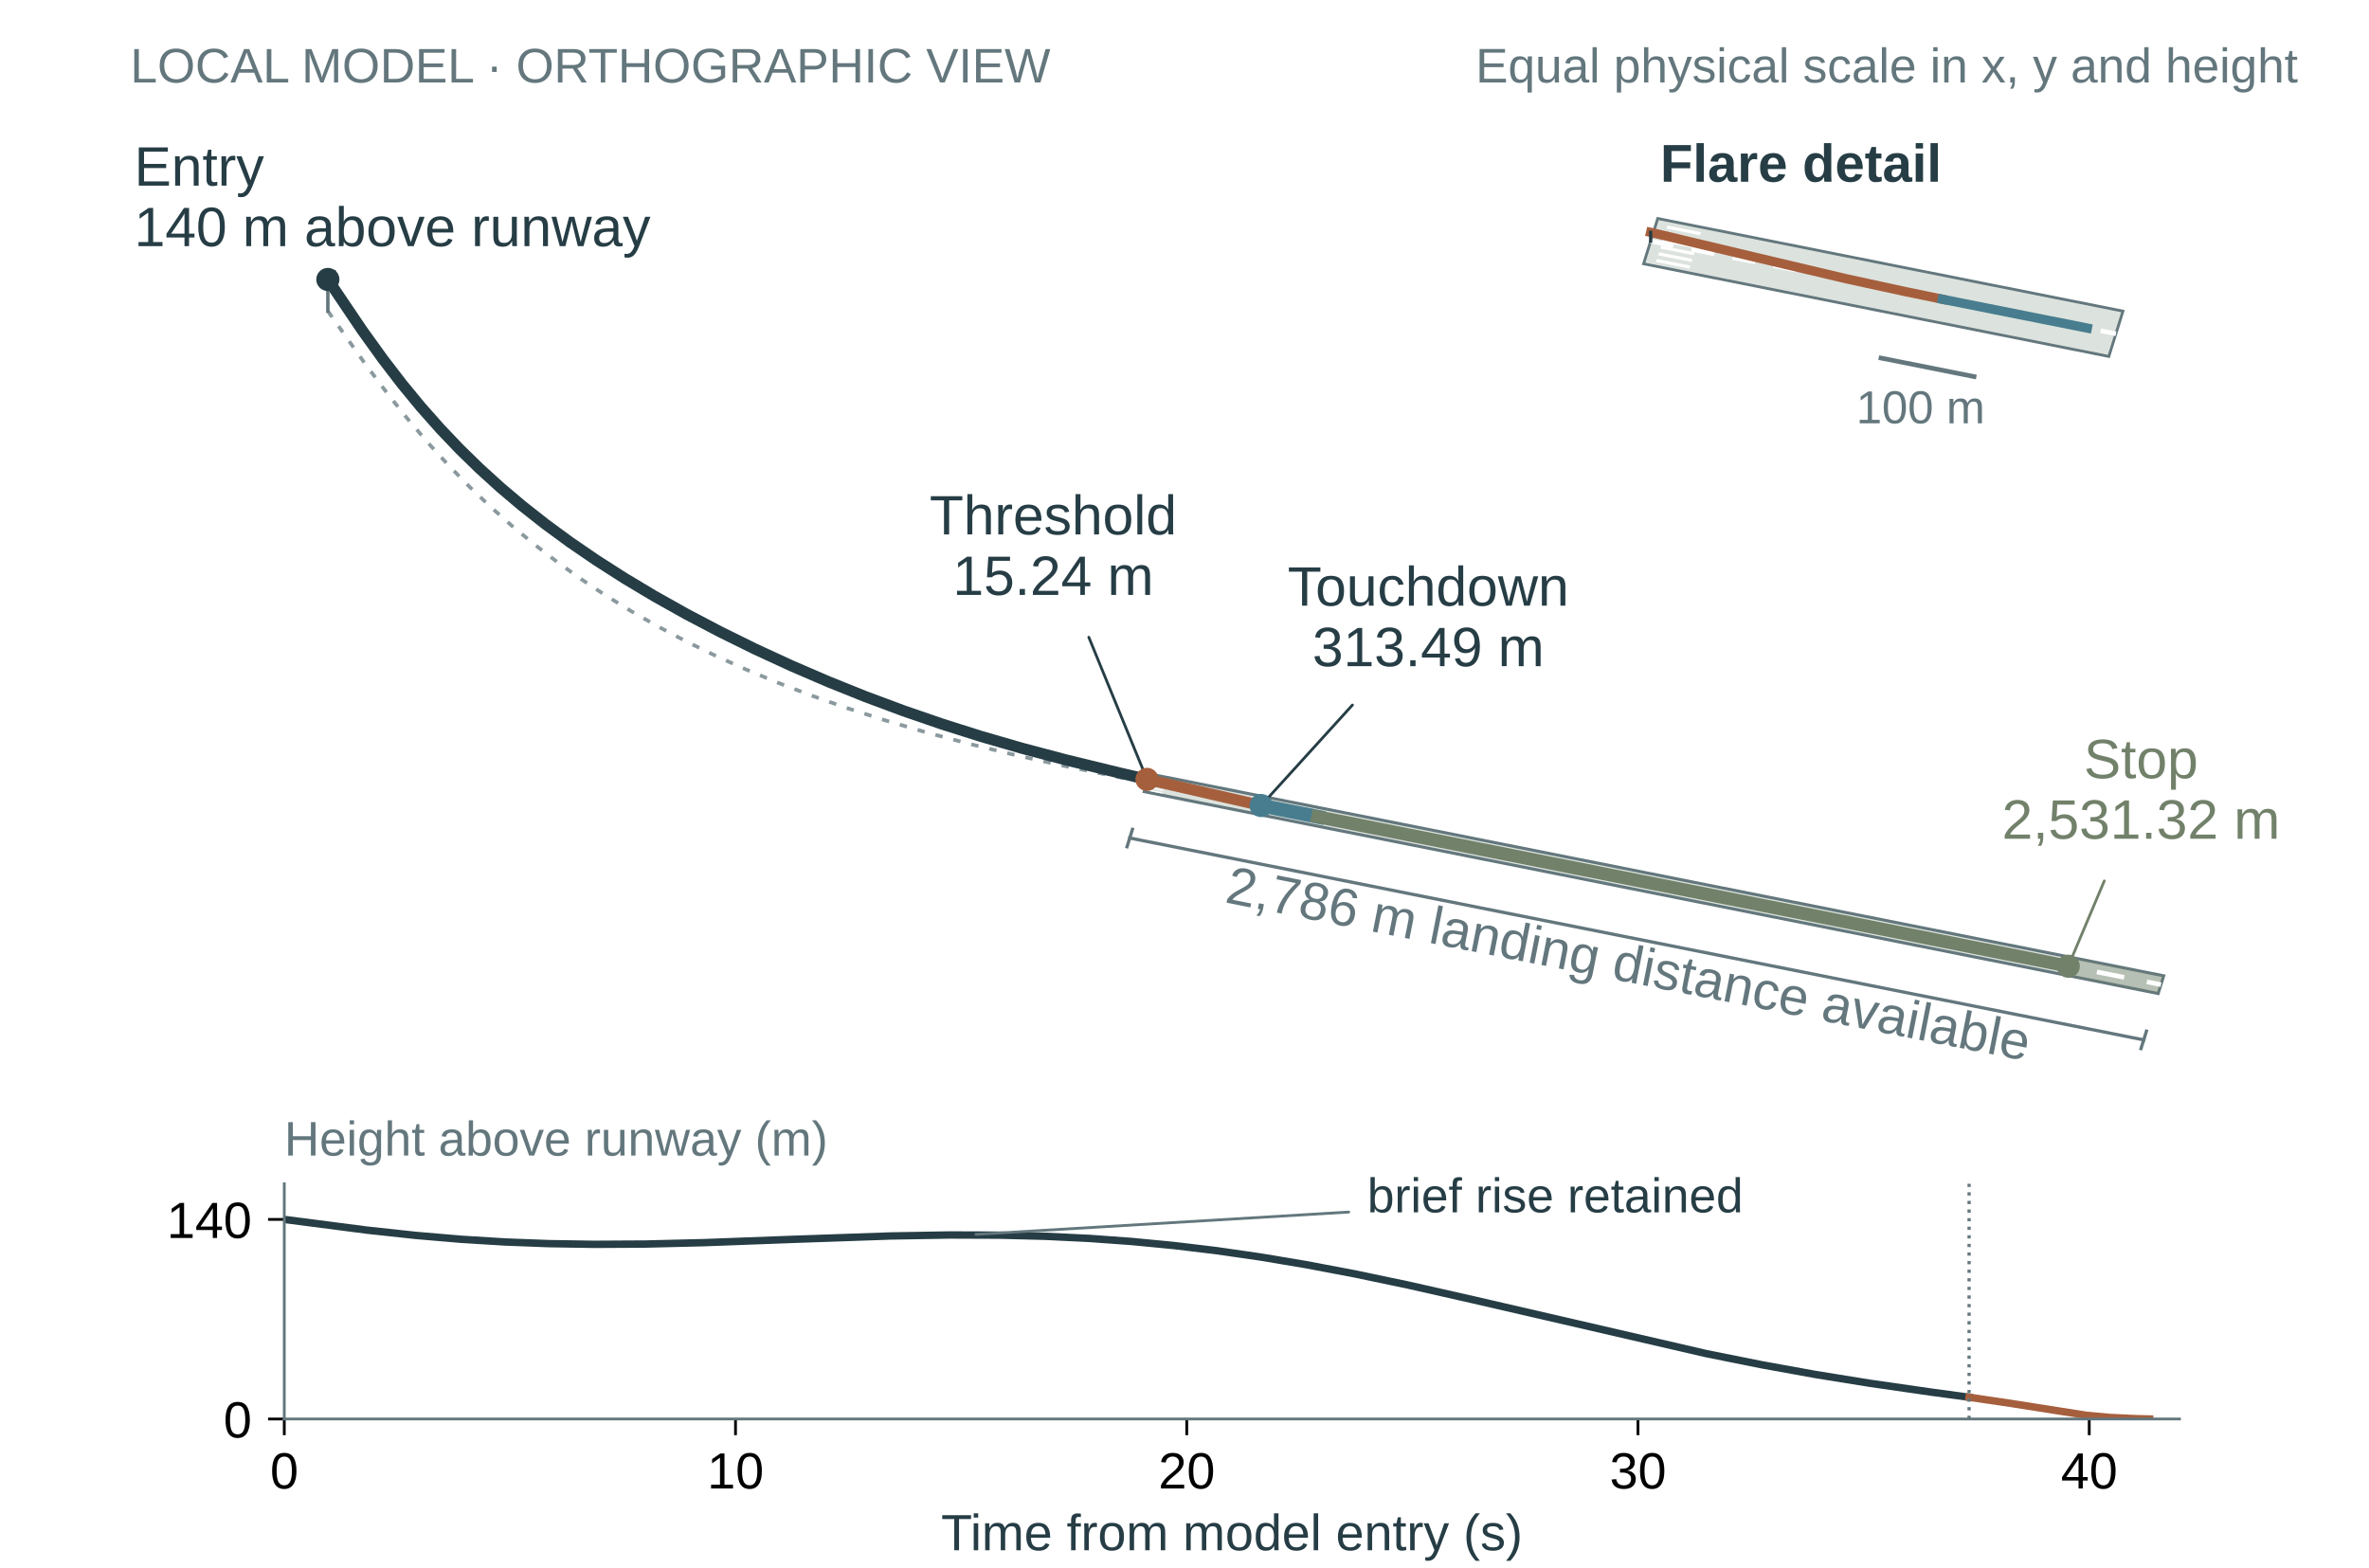
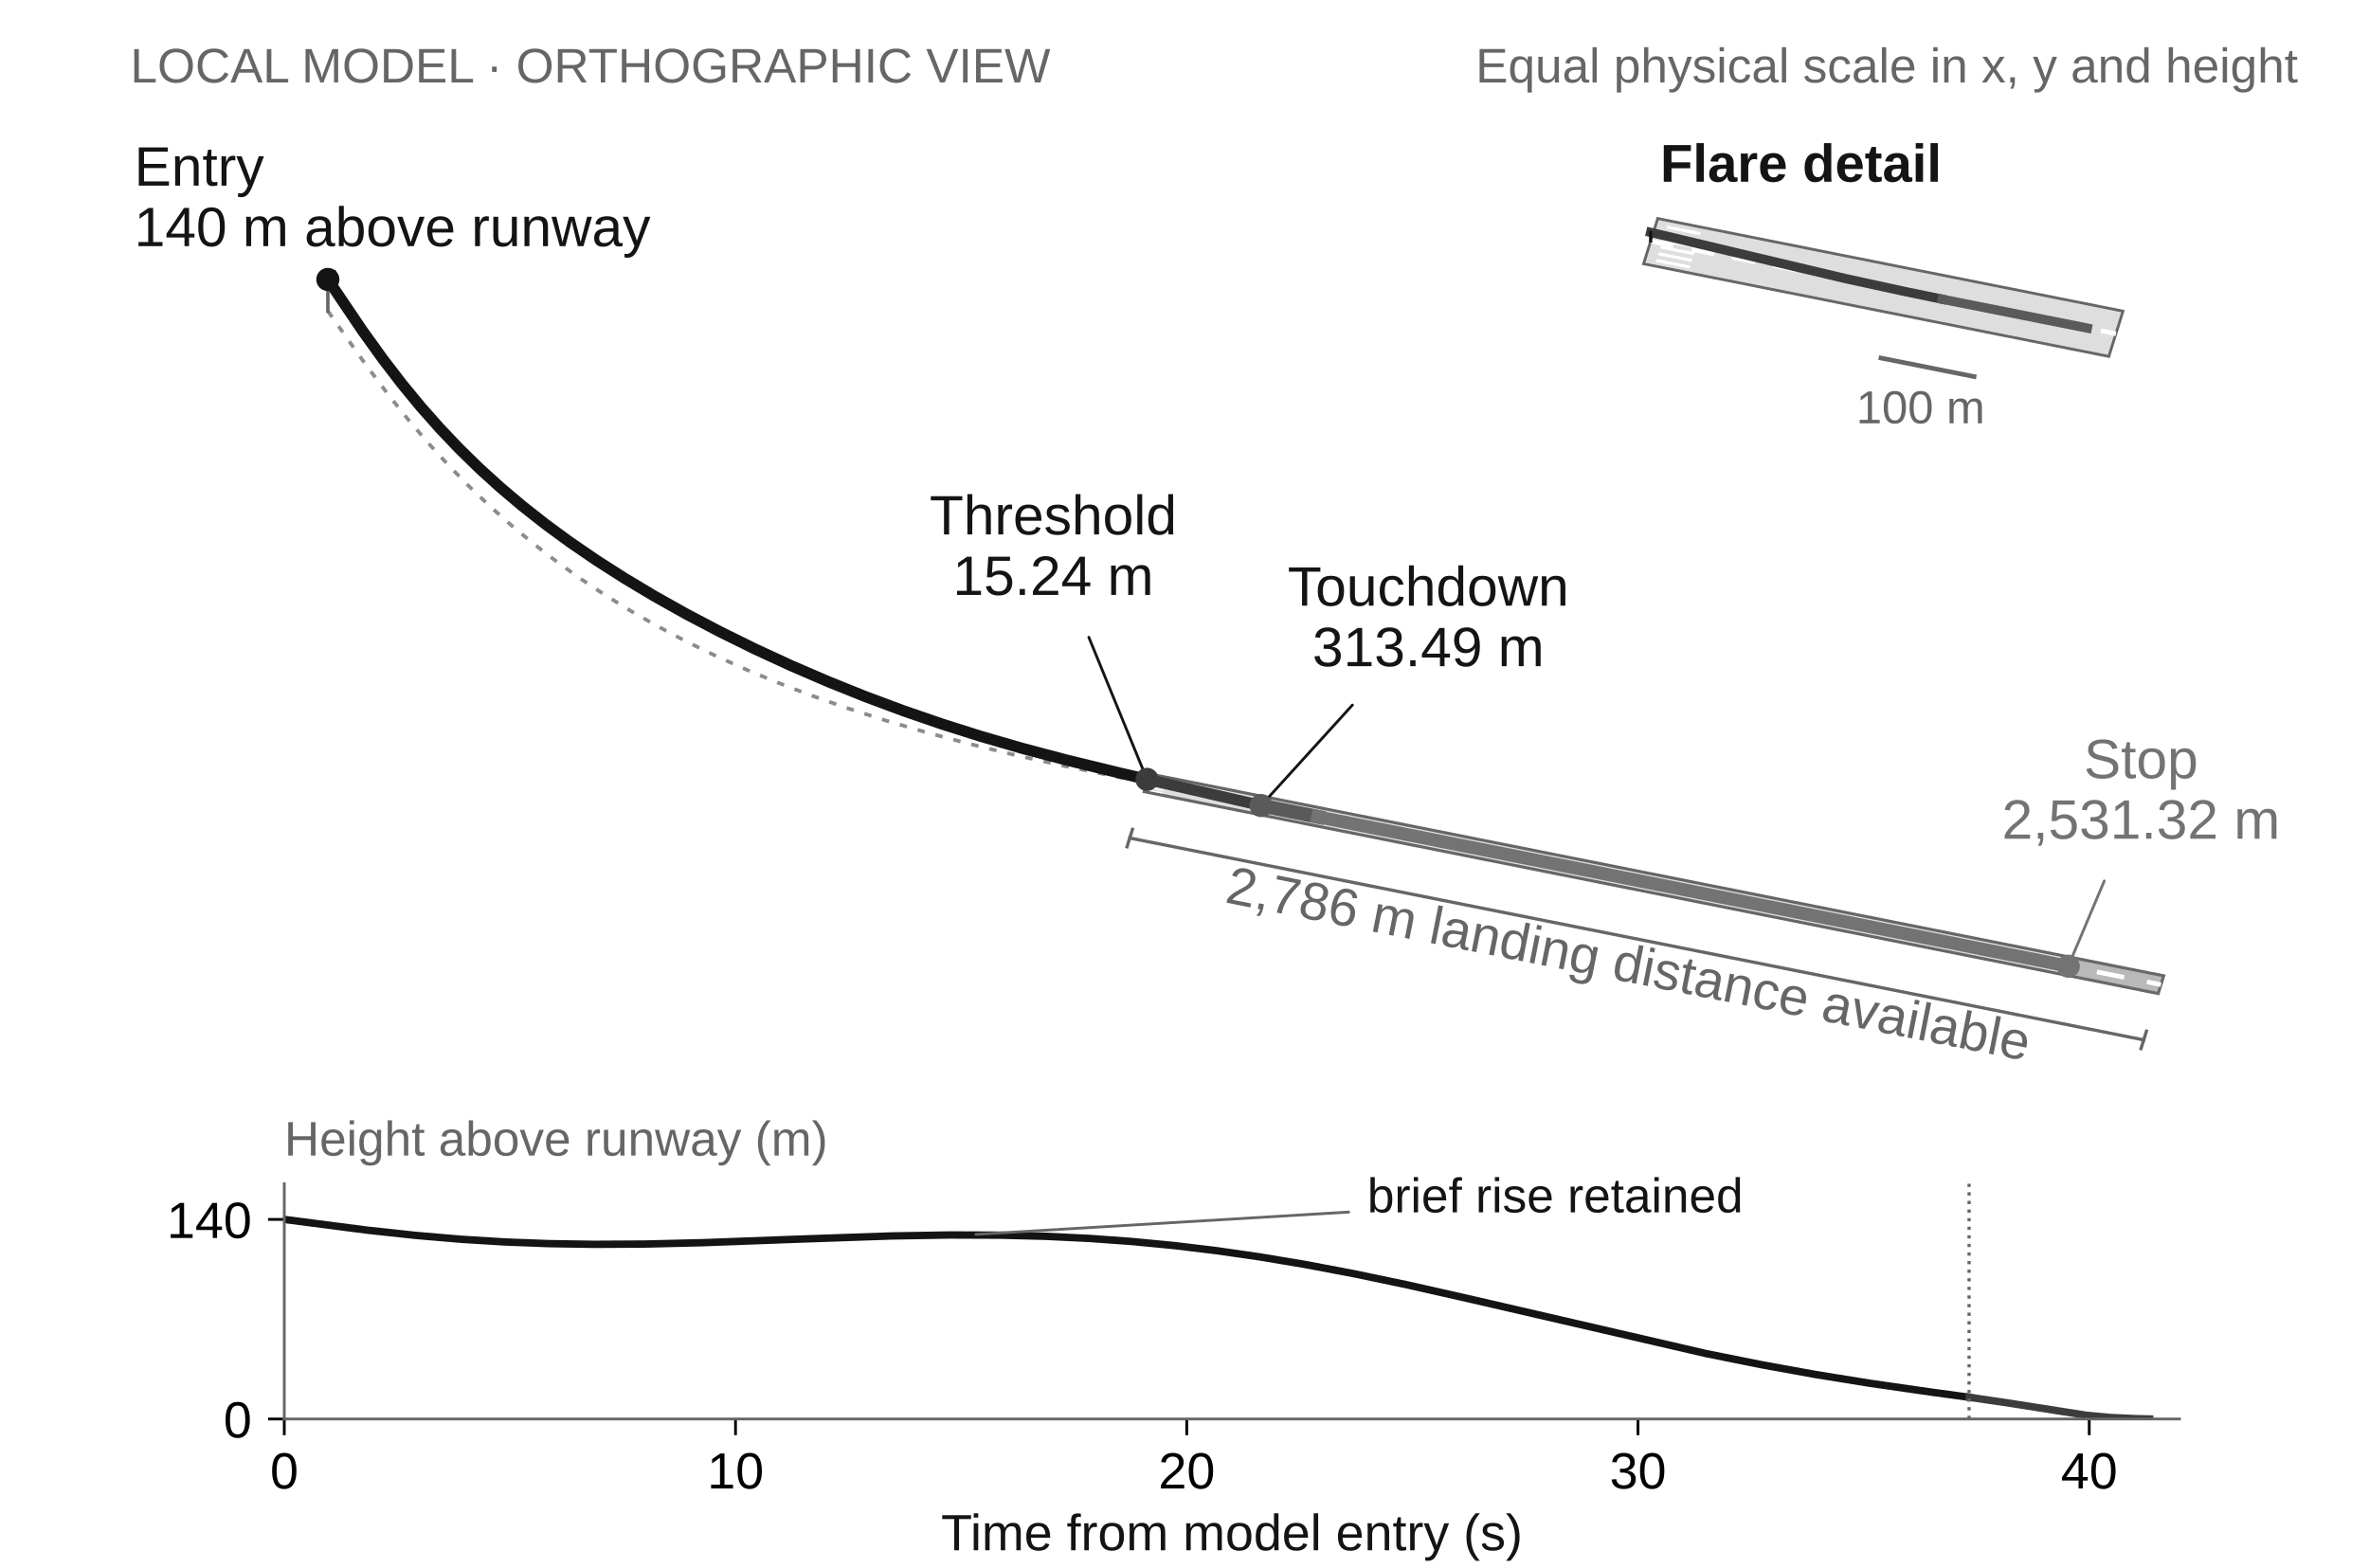
<svg xmlns="http://www.w3.org/2000/svg" xmlns:xlink="http://www.w3.org/1999/xlink" width="511.2pt" height="338.4pt" viewBox="0 0 511.2 338.4" version="1.1">
  <defs>
    <style type="text/css">*{stroke-linejoin: round; stroke-linecap: butt}</style>
  </defs>
  <g id="figure_1">
    <g id="patch_1">
      <path d="M 0 338.4  L 511.2 338.4  L 511.2 0  L 0 0  z " style="fill: #ffffff" />
    </g>
    <g id="axes_1">
      <g id="patch_2">
-         <path d="M 246.909 170.863  L 465.709 214.431  L 466.904 210.605  L 248.103 167.037  z " clip-path="url(#p367edd4b15)" style="fill: #dce2dd; stroke: #63777d; stroke-width: 0.65; stroke-linejoin: miter" />
+         <path d="M 246.909 170.863  L 465.709 214.431  L 466.904 210.605  L 248.103 167.037  z " clip-path="url(#p367edd4b15)" style="fill: #dedede; stroke: #666666; stroke-width: 0.65; stroke-linejoin: miter" />
      </g>
      <g id="patch_3">
-         <path d="M 445.708 210.448  L 465.709 214.431  L 466.904 210.605  L 446.902 206.622  z " clip-path="url(#p367edd4b15)" style="fill: #72816a; opacity: 0.35" />
+         <path d="M 445.708 210.448  L 465.709 214.431  L 466.904 210.605  L 446.902 206.622  z " clip-path="url(#p367edd4b15)" style="fill: #737373; opacity: 0.35" />
      </g>
      <g id="patch_4">
        <path d="M 247.959 170.706  L 250.786 171.269  L 250.865 171.018  L 248.037 170.455  z " clip-path="url(#p367edd4b15)" style="fill: #ffffff" />
      </g>
      <g id="patch_5">
        <path d="M 248.135 170.141  L 250.962 170.704  L 251.041 170.453  L 248.213 169.89  z " clip-path="url(#p367edd4b15)" style="fill: #ffffff" />
      </g>
      <g id="patch_6">
        <path d="M 248.311 169.577  L 251.139 170.14  L 251.217 169.889  L 248.39 169.326  z " clip-path="url(#p367edd4b15)" style="fill: #ffffff" />
      </g>
      <g id="patch_7">
        <path d="M 248.488 169.012  L 251.315 169.575  L 251.393 169.324  L 248.566 168.761  z " clip-path="url(#p367edd4b15)" style="fill: #ffffff" />
      </g>
      <g id="patch_8">
        <path d="M 248.664 168.448  L 251.491 169.011  L 251.569 168.76  L 248.742 168.197  z " clip-path="url(#p367edd4b15)" style="fill: #ffffff" />
      </g>
      <g id="patch_9">
        <path d="M 248.84 167.883  L 251.667 168.446  L 251.746 168.195  L 248.918 167.632  z " clip-path="url(#p367edd4b15)" style="fill: #ffffff" />
      </g>
      <g id="line2d_1">
        <path d="M 247.506 168.95  L 466.307 212.518  " clip-path="url(#p367edd4b15)" style="fill: none; stroke-dasharray: 6,5; stroke-dashoffset: 0; stroke: #ffffff" />
      </g>
      <g id="line2d_2">
-         <path d="M 70.748 67.133  L 78.735 78.447  L 83.621 84.964  L 88.06 90.524  L 92.401 95.617  L 96.759 100.398  L 101.264 105.008  L 105.764 109.304  L 110.396 113.425  L 115.154 117.371  L 120.196 121.26  L 125.368 124.965  L 130.669 128.491  L 136.271 131.948  L 142.012 135.229  L 148.077 138.437  L 154.298 141.478  L 160.87 144.445  L 167.813 147.333  L 175.143 150.137  L 182.878 152.852  L 191.028 155.471  L 199.599 157.988  L 208.807 160.454  L 218.65 162.855  L 229.791 165.335  L 244.046 168.26  L 272.126 173.853  L 272.126 173.853  " clip-path="url(#p367edd4b15)" style="fill: none; stroke-dasharray: 1.6,2.4; stroke-dashoffset: 0; stroke: #63777d; stroke-opacity: 0.75; stroke-width: 0.8" />
+         <path d="M 70.748 67.133  L 78.735 78.447  L 83.621 84.964  L 88.06 90.524  L 92.401 95.617  L 96.759 100.398  L 101.264 105.008  L 105.764 109.304  L 110.396 113.425  L 115.154 117.371  L 120.196 121.26  L 125.368 124.965  L 130.669 128.491  L 136.271 131.948  L 142.012 135.229  L 148.077 138.437  L 154.298 141.478  L 160.87 144.445  L 167.813 147.333  L 175.143 150.137  L 182.878 152.852  L 191.028 155.471  L 199.599 157.988  L 208.807 160.454  L 218.65 162.855  L 229.791 165.335  L 244.046 168.26  L 272.126 173.853  L 272.126 173.853  " clip-path="url(#p367edd4b15)" style="fill: none; stroke-dasharray: 1.6,2.4; stroke-dashoffset: 0; stroke: #666666; stroke-opacity: 0.75; stroke-width: 0.8" />
      </g>
      <g id="line2d_3">
-         <path d="M 70.748 60.314  L 78.137 71.261  L 82.628 77.51  L 86.775 82.908  L 90.804 87.801  L 94.971 92.508  L 99.134 96.88  L 103.425 101.071  L 107.989 105.217  L 112.683 109.184  L 117.659 113.102  L 122.928 116.971  L 128.666 120.902  L 134.729 124.783  L 141.133 128.619  L 148.077 132.516  L 155.413 136.372  L 162.972 140.097  L 170.76 143.691  L 178.781 147.149  L 186.822 150.378  L 195.073 153.451  L 203.302 156.281  L 211.696 158.936  L 220.458 161.476  L 230.02 164.009  L 241.51 166.807  L 247.506 168.208  L 247.506 168.208  " clip-path="url(#p367edd4b15)" style="fill: none; stroke: #263d45; stroke-width: 2.4; stroke-linecap: square" />
+         <path d="M 70.748 60.314  L 78.137 71.261  L 82.628 77.51  L 86.775 82.908  L 90.804 87.801  L 94.971 92.508  L 99.134 96.88  L 103.425 101.071  L 107.989 105.217  L 112.683 109.184  L 117.659 113.102  L 122.928 116.971  L 128.666 120.902  L 134.729 124.783  L 141.133 128.619  L 148.077 132.516  L 155.413 136.372  L 162.972 140.097  L 170.76 143.691  L 178.781 147.149  L 186.822 150.378  L 195.073 153.451  L 203.302 156.281  L 211.696 158.936  L 220.458 161.476  L 230.02 164.009  L 241.51 166.807  L 247.506 168.208  L 247.506 168.208  " clip-path="url(#p367edd4b15)" style="fill: none; stroke: #141414; stroke-width: 2.4; stroke-linecap: square" />
      </g>
      <g id="line2d_4">
-         <path d="M 247.506 168.208  L 272.126 173.853  L 272.126 173.853  " clip-path="url(#p367edd4b15)" style="fill: none; stroke: #a65f3d; stroke-width: 2.4; stroke-linecap: square" />
+         <path d="M 247.506 168.208  L 272.126 173.853  L 272.126 173.853  " clip-path="url(#p367edd4b15)" style="fill: none; stroke: #3c3c3c; stroke-width: 2.4; stroke-linecap: square" />
      </g>
      <g id="line2d_5">
-         <path d="M 272.126 173.853  L 284.36 176.289  " clip-path="url(#p367edd4b15)" style="fill: none; stroke: #477d8f; stroke-width: 3; stroke-linecap: square" />
+         <path d="M 272.126 173.853  L 284.36 176.289  " clip-path="url(#p367edd4b15)" style="fill: none; stroke: #5a5a5a; stroke-width: 3; stroke-linecap: square" />
      </g>
      <g id="line2d_6">
-         <path d="M 284.36 176.289  L 446.305 208.535  " clip-path="url(#p367edd4b15)" style="fill: none; stroke: #72816a; stroke-width: 2.8; stroke-linecap: square" />
+         <path d="M 284.36 176.289  L 446.305 208.535  " clip-path="url(#p367edd4b15)" style="fill: none; stroke: #737373; stroke-width: 2.8; stroke-linecap: square" />
      </g>
      <g id="line2d_7">
-         <path d="M 70.748 60.314  L 70.748 67.133  " clip-path="url(#p367edd4b15)" style="fill: none; stroke: #63777d; stroke-width: 0.75; stroke-linecap: square" />
+         <path d="M 70.748 60.314  L 70.748 67.133  " clip-path="url(#p367edd4b15)" style="fill: none; stroke: #666666; stroke-width: 0.75; stroke-linecap: square" />
      </g>
      <g id="line2d_8">
-         <path d="M 247.506 168.208  L 247.506 168.95  " clip-path="url(#p367edd4b15)" style="fill: none; stroke: #63777d; stroke-width: 0.75; stroke-linecap: square" />
+         <path d="M 247.506 168.208  L 247.506 168.95  " clip-path="url(#p367edd4b15)" style="fill: none; stroke: #666666; stroke-width: 0.75; stroke-linecap: square" />
      </g>
      <g id="line2d_9">
-         <path d="M 243.786 180.867  L 462.586 224.435  " clip-path="url(#p367edd4b15)" style="fill: none; stroke: #63777d; stroke-width: 0.7; stroke-linecap: square" />
+         <path d="M 243.786 180.867  L 462.586 224.435  " clip-path="url(#p367edd4b15)" style="fill: none; stroke: #666666; stroke-width: 0.7; stroke-linecap: square" />
      </g>
      <g id="line2d_10">
-         <path d="M 244.373 178.986  L 243.198 182.749  " clip-path="url(#p367edd4b15)" style="fill: none; stroke: #63777d; stroke-width: 0.7; stroke-linecap: square" />
+         <path d="M 244.373 178.986  L 243.198 182.749  " clip-path="url(#p367edd4b15)" style="fill: none; stroke: #666666; stroke-width: 0.7; stroke-linecap: square" />
      </g>
      <g id="line2d_11">
-         <path d="M 463.174 222.554  L 461.999 226.317  " clip-path="url(#p367edd4b15)" style="fill: none; stroke: #63777d; stroke-width: 0.7; stroke-linecap: square" />
+         <path d="M 463.174 222.554  L 461.999 226.317  " clip-path="url(#p367edd4b15)" style="fill: none; stroke: #666666; stroke-width: 0.7; stroke-linecap: square" />
      </g>
      <g id="patch_10">
-         <path d="M 72.204 58.554  Q 72.114 58.662 72.024 58.77  " style="fill: none; stroke: #263d45; stroke-width: 0.6; stroke-linecap: round" />
+         <path d="M 72.204 58.554  Q 72.114 58.662 72.024 58.77  " style="fill: none; stroke: #141414; stroke-width: 0.6; stroke-linecap: round" />
      </g>
      <g id="text_1">
-         <text style="font-size: 12px; font-family: 'Arial'; fill: #263d45" transform="translate(28.968 40.06806)">Entry</text>
-         <text style="font-size: 12px; font-family: 'Arial'; fill: #263d45" transform="translate(28.968 53.12884)">140 m above runway</text>
+         <text style="font-size: 12px; font-family: 'Arial'; fill: #141414" transform="translate(28.968 40.06806)">Entry</text>
+         <text style="font-size: 12px; font-family: 'Arial'; fill: #141414" transform="translate(28.968 53.12884)">140 m above runway</text>
      </g>
      <g id="patch_11">
-         <path d="M 234.952 137.534  Q 240.85 151.944 246.747 166.354  " style="fill: none; stroke: #263d45; stroke-width: 0.6; stroke-linecap: round" />
+         <path d="M 234.952 137.534  Q 240.85 151.944 246.747 166.354  " style="fill: none; stroke: #141414; stroke-width: 0.6; stroke-linecap: round" />
      </g>
      <g id="text_2">
-         <text style="font-size: 12px; font-family: 'Arial'; fill: #263d45" transform="translate(200.5926 115.3425)">Threshold</text>
-         <text style="font-size: 12px; font-family: 'Arial'; fill: #263d45" transform="translate(205.5932 128.403)">15.24 m</text>
+         <text style="font-size: 12px; font-family: 'Arial'; fill: #141414" transform="translate(200.5926 115.3425)">Threshold</text>
+         <text style="font-size: 12px; font-family: 'Arial'; fill: #141414" transform="translate(205.5932 128.403)">15.24 m</text>
      </g>
      <g id="patch_12">
-         <path d="M 291.835 152.165  Q 282.653 162.269 273.471 172.373  " style="fill: none; stroke: #263d45; stroke-width: 0.6; stroke-linecap: round" />
+         <path d="M 291.835 152.165  Q 282.653 162.269 273.471 172.373  " style="fill: none; stroke: #141414; stroke-width: 0.6; stroke-linecap: round" />
      </g>
      <g id="text_3">
-         <text style="font-size: 12px; font-family: 'Arial'; fill: #263d45" transform="translate(277.8585 130.7211)">Touchdown</text>
-         <text style="font-size: 12px; font-family: 'Arial'; fill: #263d45" transform="translate(283.1966 143.7816)">313.49 m</text>
+         <text style="font-size: 12px; font-family: 'Arial'; fill: #141414" transform="translate(277.8585 130.7211)">Touchdown</text>
+         <text style="font-size: 12px; font-family: 'Arial'; fill: #141414" transform="translate(283.1966 143.7816)">313.49 m</text>
      </g>
      <g id="patch_13">
-         <path d="M 454.079 190.128  Q 450.58 198.413 447.081 206.697  " style="fill: none; stroke: #72816a; stroke-width: 0.6; stroke-linecap: round" />
+         <path d="M 454.079 190.128  Q 450.58 198.413 447.081 206.697  " style="fill: none; stroke: #737373; stroke-width: 0.6; stroke-linecap: round" />
      </g>
      <g id="text_4">
-         <text style="font-size: 12px; font-family: 'Arial'; fill: #72816a" transform="translate(449.6548 167.9535)">Stop</text>
-         <text style="font-size: 12px; font-family: 'Arial'; fill: #72816a" transform="translate(431.9792 181.014)">2,531.32 m</text>
+         <text style="font-size: 12px; font-family: 'Arial'; fill: #737373" transform="translate(449.6548 167.9535)">Stop</text>
+         <text style="font-size: 12px; font-family: 'Arial'; fill: #737373" transform="translate(431.9792 181.014)">2,531.32 m</text>
      </g>
      <g id="text_5">
-         <text style="font-size: 11.5px; font-family: 'Arial'; fill: #63777d" transform="translate(264.1096 194.7072) rotate(-348.8)">2,786 m landing distance available</text>
+         <text style="font-size: 11.5px; font-family: 'Arial'; fill: #666666" transform="translate(264.1096 194.7072) rotate(-348.8)">2,786 m landing distance available</text>
      </g>
      <g id="PathCollection_1">
        <defs>
-           <path id="m781c188be4" d="M 0 2  C 0.53 2 1.039 1.789 1.414 1.414  C 1.789 1.039 2 0.53 2 0  C 2 -0.53 1.789 -1.039 1.414 -1.414  C 1.039 -1.789 0.53 -2 0 -2  C -0.53 -2 -1.039 -1.789 -1.414 -1.414  C -1.789 -1.039 -2 -0.53 -2 0  C -2 0.53 -1.789 1.039 -1.414 1.414  C -1.039 1.789 -0.53 2 0 2  z " style="stroke: #263d45" />
+           <path id="m0cc992e5f2" d="M 0 2  C 0.53 2 1.039 1.789 1.414 1.414  C 1.789 1.039 2 0.53 2 0  C 2 -0.53 1.789 -1.039 1.414 -1.414  C 1.039 -1.789 0.53 -2 0 -2  C -0.53 -2 -1.039 -1.789 -1.414 -1.414  C -1.789 -1.039 -2 -0.53 -2 0  C -2 0.53 -1.789 1.039 -1.414 1.414  C -1.039 1.789 -0.53 2 0 2  z " style="stroke: #141414" />
        </defs>
        <g clip-path="url(#p367edd4b15)">
-           <use xlink:href="#m781c188be4" x="70.748" y="60.314" style="fill: #263d45; stroke: #263d45" />
+           <use xlink:href="#m0cc992e5f2" x="70.748" y="60.314" style="fill: #141414; stroke: #141414" />
        </g>
      </g>
      <g id="PathCollection_2">
        <defs>
-           <path id="m842a2f624f" d="M 0 2  C 0.53 2 1.039 1.789 1.414 1.414  C 1.789 1.039 2 0.53 2 0  C 2 -0.53 1.789 -1.039 1.414 -1.414  C 1.039 -1.789 0.53 -2 0 -2  C -0.53 -2 -1.039 -1.789 -1.414 -1.414  C -1.789 -1.039 -2 -0.53 -2 0  C -2 0.53 -1.789 1.039 -1.414 1.414  C -1.039 1.789 -0.53 2 0 2  z " style="stroke: #a65f3d" />
+           <path id="m30319ffa3f" d="M 0 2  C 0.53 2 1.039 1.789 1.414 1.414  C 1.789 1.039 2 0.53 2 0  C 2 -0.53 1.789 -1.039 1.414 -1.414  C 1.039 -1.789 0.53 -2 0 -2  C -0.53 -2 -1.039 -1.789 -1.414 -1.414  C -1.789 -1.039 -2 -0.53 -2 0  C -2 0.53 -1.789 1.039 -1.414 1.414  C -1.039 1.789 -0.53 2 0 2  z " style="stroke: #3c3c3c" />
        </defs>
        <g clip-path="url(#p367edd4b15)">
-           <use xlink:href="#m842a2f624f" x="247.506" y="168.208" style="fill: #a65f3d; stroke: #a65f3d" />
+           <use xlink:href="#m30319ffa3f" x="247.506" y="168.208" style="fill: #3c3c3c; stroke: #3c3c3c" />
        </g>
      </g>
      <g id="PathCollection_3">
        <defs>
-           <path id="maf7a04ceed" d="M 0 2  C 0.53 2 1.039 1.789 1.414 1.414  C 1.789 1.039 2 0.53 2 0  C 2 -0.53 1.789 -1.039 1.414 -1.414  C 1.039 -1.789 0.53 -2 0 -2  C -0.53 -2 -1.039 -1.789 -1.414 -1.414  C -1.789 -1.039 -2 -0.53 -2 0  C -2 0.53 -1.789 1.039 -1.414 1.414  C -1.039 1.789 -0.53 2 0 2  z " style="stroke: #477d8f" />
+           <path id="md0ed20b560" d="M 0 2  C 0.53 2 1.039 1.789 1.414 1.414  C 1.789 1.039 2 0.53 2 0  C 2 -0.53 1.789 -1.039 1.414 -1.414  C 1.039 -1.789 0.53 -2 0 -2  C -0.53 -2 -1.039 -1.789 -1.414 -1.414  C -1.789 -1.039 -2 -0.53 -2 0  C -2 0.53 -1.789 1.039 -1.414 1.414  C -1.039 1.789 -0.53 2 0 2  z " style="stroke: #5a5a5a" />
        </defs>
        <g clip-path="url(#p367edd4b15)">
-           <use xlink:href="#maf7a04ceed" x="272.126" y="173.853" style="fill: #477d8f; stroke: #477d8f" />
+           <use xlink:href="#md0ed20b560" x="272.126" y="173.853" style="fill: #5a5a5a; stroke: #5a5a5a" />
        </g>
      </g>
      <g id="PathCollection_4">
        <defs>
-           <path id="m2d7a3d0ec6" d="M 0 2  C 0.53 2 1.039 1.789 1.414 1.414  C 1.789 1.039 2 0.53 2 0  C 2 -0.53 1.789 -1.039 1.414 -1.414  C 1.039 -1.789 0.53 -2 0 -2  C -0.53 -2 -1.039 -1.789 -1.414 -1.414  C -1.789 -1.039 -2 -0.53 -2 0  C -2 0.53 -1.789 1.039 -1.414 1.414  C -1.039 1.789 -0.53 2 0 2  z " style="stroke: #72816a" />
+           <path id="m2d66e0daef" d="M 0 2  C 0.53 2 1.039 1.789 1.414 1.414  C 1.789 1.039 2 0.53 2 0  C 2 -0.53 1.789 -1.039 1.414 -1.414  C 1.039 -1.789 0.53 -2 0 -2  C -0.53 -2 -1.039 -1.789 -1.414 -1.414  C -1.789 -1.039 -2 -0.53 -2 0  C -2 0.53 -1.789 1.039 -1.414 1.414  C -1.039 1.789 -0.53 2 0 2  z " style="stroke: #737373" />
        </defs>
        <g clip-path="url(#p367edd4b15)">
-           <use xlink:href="#m2d7a3d0ec6" x="446.305" y="208.535" style="fill: #72816a; stroke: #72816a" />
+           <use xlink:href="#m2d66e0daef" x="446.305" y="208.535" style="fill: #737373; stroke: #737373" />
        </g>
      </g>
    </g>
    <g id="axes_2">
      <g id="patch_14">
-         <path d="M 354.665 56.941  L 455.059 76.932  L 458.113 67.15  L 357.718 47.159  z " clip-path="url(#p3fd409b221)" style="fill: #dce2dd; stroke: #63777d; stroke-width: 0.6; stroke-linejoin: miter" />
+         <path d="M 354.665 56.941  L 455.059 76.932  L 458.113 67.15  L 357.718 47.159  z " clip-path="url(#p3fd409b221)" style="fill: #dedede; stroke: #666666; stroke-width: 0.6; stroke-linejoin: miter" />
      </g>
      <g id="patch_15">
        <path d="M 357.349 56.539  L 364.578 57.978  L 364.778 57.337  L 357.55 55.898  z " clip-path="url(#p3fd409b221)" style="fill: #ffffff" />
      </g>
      <g id="patch_16">
        <path d="M 357.8 55.096  L 365.028 56.535  L 365.229 55.894  L 358 54.454  z " clip-path="url(#p3fd409b221)" style="fill: #ffffff" />
      </g>
      <g id="patch_17">
        <path d="M 358.251 53.653  L 365.479 55.092  L 365.679 54.45  L 358.451 53.011  z " clip-path="url(#p3fd409b221)" style="fill: #ffffff" />
      </g>
      <g id="patch_18">
        <path d="M 358.701 52.209  L 365.929 53.649  L 366.13 53.007  L 358.901 51.568  z " clip-path="url(#p3fd409b221)" style="fill: #ffffff" />
      </g>
      <g id="patch_19">
        <path d="M 359.152 50.766  L 366.38 52.205  L 366.58 51.564  L 359.352 50.125  z " clip-path="url(#p3fd409b221)" style="fill: #ffffff" />
      </g>
      <g id="patch_20">
        <path d="M 359.602 49.323  L 366.831 50.762  L 367.031 50.121  L 359.802 48.682  z " clip-path="url(#p3fd409b221)" style="fill: #ffffff" />
      </g>
      <g id="line2d_12">
        <path d="M 356.192 52.05  L 456.586 72.041  " clip-path="url(#p3fd409b221)" style="fill: none; stroke-dasharray: 5,4; stroke-dashoffset: 0; stroke: #ffffff" />
      </g>
      <g id="line2d_13">
-         <path d="M 356.192 50.152  L 378.421 55.439  L 398.391 60.165  L 411.189 62.945  L 419.137 64.584  L 419.137 64.584  " clip-path="url(#p3fd409b221)" style="fill: none; stroke: #a65f3d; stroke-width: 2; stroke-linecap: square" />
+         <path d="M 356.192 50.152  L 378.421 55.439  L 398.391 60.165  L 411.189 62.945  L 419.137 64.584  L 419.137 64.584  " clip-path="url(#p3fd409b221)" style="fill: none; stroke: #3c3c3c; stroke-width: 2; stroke-linecap: square" />
      </g>
      <g id="line2d_14">
-         <path d="M 356.192 52.05  L 356.192 50.152  " clip-path="url(#p3fd409b221)" style="fill: none; stroke: #263d45; stroke-width: 0.7; stroke-linecap: square" />
+         <path d="M 356.192 52.05  L 356.192 50.152  " clip-path="url(#p3fd409b221)" style="fill: none; stroke: #141414; stroke-width: 0.7; stroke-linecap: square" />
      </g>
      <g id="line2d_15">
-         <path d="M 419.137 64.584  L 450.415 70.812  " clip-path="url(#p3fd409b221)" style="fill: none; stroke: #477d8f; stroke-width: 2; stroke-linecap: square" />
+         <path d="M 419.137 64.584  L 450.415 70.812  " clip-path="url(#p3fd409b221)" style="fill: none; stroke: #5a5a5a; stroke-width: 2; stroke-linecap: square" />
      </g>
      <g id="line2d_16">
-         <path d="M 405.899 77.277  L 425.978 81.276  " clip-path="url(#p3fd409b221)" style="fill: none; stroke: #63777d; stroke-linecap: square" />
+         <path d="M 405.899 77.277  L 425.978 81.276  " clip-path="url(#p3fd409b221)" style="fill: none; stroke: #666666; stroke-linecap: square" />
      </g>
      <g id="text_6">
-         <text style="font-weight: 700; font-size: 11.5px; font-family: 'Arial'; text-anchor: start; fill: #263d45" x="358.261" y="39.22" transform="rotate(-0 358.2609 39.22032)">Flare detail</text>
+         <text style="font-weight: 700; font-size: 11.5px; font-family: 'Arial'; text-anchor: start; fill: #141414" x="358.261" y="39.22" transform="rotate(-0 358.2609 39.22032)">Flare detail</text>
      </g>
      <g id="text_7">
-         <text style="font-size: 10px; font-family: 'Arial'; text-anchor: middle; fill: #63777d" x="414.436" y="91.367" transform="rotate(-0 414.4363 91.36744)">100 m</text>
+         <text style="font-size: 10px; font-family: 'Arial'; text-anchor: middle; fill: #666666" x="414.436" y="91.367" transform="rotate(-0 414.4363 91.36744)">100 m</text>
      </g>
    </g>
    <g id="axes_3">
      <g id="patch_21">
        <path d="M 61.344 306.252  L 470.304 306.252  L 470.304 255.492  L 61.344 255.492  z " style="fill: #ffffff" />
      </g>
      <g id="matplotlib.axis_1">
        <g id="xtick_1">
          <g id="line2d_17">
            <defs>
              <path id="md6459590a3" d="M 0 0  L 0 3.5  " style="stroke: #000000; stroke-width: 0.6" />
            </defs>
            <g>
              <use xlink:href="#md6459590a3" x="61.344" y="306.252" style="stroke: #000000; stroke-width: 0.6" />
            </g>
          </g>
          <g id="text_8">
            <text style="font-size: 11px; font-family: 'Arial'; text-anchor: middle" x="61.344" y="321.26" transform="rotate(-0 61.344 321.2603)">0</text>
          </g>
        </g>
        <g id="xtick_2">
          <g id="line2d_18">
            <g>
              <use xlink:href="#md6459590a3" x="158.715" y="306.252" style="stroke: #000000; stroke-width: 0.6" />
            </g>
          </g>
          <g id="text_9">
            <text style="font-size: 11px; font-family: 'Arial'; text-anchor: middle" x="158.715" y="321.26" transform="rotate(-0 158.7154 321.2603)">10</text>
          </g>
        </g>
        <g id="xtick_3">
          <g id="line2d_19">
            <g>
              <use xlink:href="#md6459590a3" x="256.087" y="306.252" style="stroke: #000000; stroke-width: 0.6" />
            </g>
          </g>
          <g id="text_10">
            <text style="font-size: 11px; font-family: 'Arial'; text-anchor: middle" x="256.087" y="321.26" transform="rotate(-0 256.0869 321.2603)">20</text>
          </g>
        </g>
        <g id="xtick_4">
          <g id="line2d_20">
            <g>
              <use xlink:href="#md6459590a3" x="353.458" y="306.252" style="stroke: #000000; stroke-width: 0.6" />
            </g>
          </g>
          <g id="text_11">
            <text style="font-size: 11px; font-family: 'Arial'; text-anchor: middle" x="353.458" y="321.26" transform="rotate(-0 353.4583 321.2603)">30</text>
          </g>
        </g>
        <g id="xtick_5">
          <g id="line2d_21">
            <g>
              <use xlink:href="#md6459590a3" x="450.83" y="306.252" style="stroke: #000000; stroke-width: 0.6" />
            </g>
          </g>
          <g id="text_12">
            <text style="font-size: 11px; font-family: 'Arial'; text-anchor: middle" x="450.83" y="321.26" transform="rotate(-0 450.8297 321.2603)">40</text>
          </g>
        </g>
        <g id="text_13">
-           <text style="font-size: 11px; font-family: 'Arial'; text-anchor: middle; fill: #263d45" x="265.824" y="334.584" transform="rotate(-0 265.824 334.5835)">Time from model entry (s)</text>
+           <text style="font-size: 11px; font-family: 'Arial'; text-anchor: middle; fill: #141414" x="265.824" y="334.584" transform="rotate(-0 265.824 334.5835)">Time from model entry (s)</text>
        </g>
      </g>
      <g id="matplotlib.axis_2">
        <g id="ytick_1">
          <g id="line2d_22">
            <defs>
              <path id="m7f26343ca2" d="M 0 0  L -3.5 0  " style="stroke: #000000; stroke-width: 0.6" />
            </defs>
            <g>
              <use xlink:href="#m7f26343ca2" x="61.344" y="306.252" style="stroke: #000000; stroke-width: 0.6" />
            </g>
          </g>
          <g id="text_14">
            <text style="font-size: 11px; font-family: 'Arial'; text-anchor: end" x="54.344" y="310.256" transform="rotate(-0 54.344 310.2561)">0</text>
          </g>
        </g>
        <g id="ytick_2">
          <g id="line2d_23">
            <g>
              <use xlink:href="#m7f26343ca2" x="61.344" y="263.183" style="stroke: #000000; stroke-width: 0.6" />
            </g>
          </g>
          <g id="text_15">
            <text style="font-size: 11px; font-family: 'Arial'; text-anchor: end" x="54.344" y="267.187" transform="rotate(-0 54.344 267.1871)">140</text>
          </g>
        </g>
      </g>
      <g id="line2d_24">
-         <path d="M 61.344 263.183  L 79.159 265.491  L 89.702 266.63  L 99.518 267.468  L 108.971 268.049  L 118.423 268.408  L 128.24 268.56  L 139.147 268.5  L 151.871 268.196  L 171.14 267.481  L 192.227 266.753  L 204.951 266.54  L 215.858 266.579  L 225.675 266.829  L 235.127 267.286  L 244.216 267.942  L 253.305 268.816  L 262.394 269.908  L 271.847 271.27  L 281.663 272.912  L 292.207 274.908  L 303.841 277.344  L 318.02 280.554  L 368.191 292.144  L 380.189 294.554  L 391.823 296.66  L 403.457 298.539  L 416.909 300.479  L 424.907 301.564  L 424.907 301.564  " clip-path="url(#p1cb2ca65ca)" style="fill: none; stroke: #263d45; stroke-width: 1.6; stroke-linecap: square" />
+         <path d="M 61.344 263.183  L 79.159 265.491  L 89.702 266.63  L 99.518 267.468  L 108.971 268.049  L 118.423 268.408  L 128.24 268.56  L 139.147 268.5  L 151.871 268.196  L 171.14 267.481  L 192.227 266.753  L 204.951 266.54  L 215.858 266.579  L 225.675 266.829  L 235.127 267.286  L 244.216 267.942  L 253.305 268.816  L 262.394 269.908  L 271.847 271.27  L 281.663 272.912  L 292.207 274.908  L 303.841 277.344  L 318.02 280.554  L 368.191 292.144  L 380.189 294.554  L 391.823 296.66  L 403.457 298.539  L 416.909 300.479  L 424.907 301.564  L 424.907 301.564  " clip-path="url(#p1cb2ca65ca)" style="fill: none; stroke: #141414; stroke-width: 1.6; stroke-linecap: square" />
      </g>
      <g id="line2d_25">
-         <path d="M 424.907 301.564  L 433.865 302.881  L 450.263 305.462  L 455.209 305.914  L 460.545 306.169  L 463.856 306.252  L 463.856 306.252  " clip-path="url(#p1cb2ca65ca)" style="fill: none; stroke: #a65f3d; stroke-width: 1.6; stroke-linecap: square" />
+         <path d="M 424.907 301.564  L 433.865 302.881  L 450.263 305.462  L 455.209 305.914  L 460.545 306.169  L 463.856 306.252  L 463.856 306.252  " clip-path="url(#p1cb2ca65ca)" style="fill: none; stroke: #3c3c3c; stroke-width: 1.6; stroke-linecap: square" />
      </g>
      <g id="line2d_26">
-         <path d="M 424.907 306.252  L 424.907 255.492  " clip-path="url(#p1cb2ca65ca)" style="fill: none; stroke-dasharray: 0.7,1.155; stroke-dashoffset: 0; stroke: #63777d; stroke-width: 0.7" />
+         <path d="M 424.907 306.252  L 424.907 255.492  " clip-path="url(#p1cb2ca65ca)" style="fill: none; stroke-dasharray: 0.7,1.155; stroke-dashoffset: 0; stroke: #666666; stroke-width: 0.7" />
      </g>
      <g id="patch_22">
-         <path d="M 61.344 306.252  L 61.344 255.492  " style="fill: none; stroke: #63777d; stroke-width: 0.6; stroke-linejoin: miter; stroke-linecap: square" />
+         <path d="M 61.344 306.252  L 61.344 255.492  " style="fill: none; stroke: #666666; stroke-width: 0.6; stroke-linejoin: miter; stroke-linecap: square" />
      </g>
      <g id="patch_23">
-         <path d="M 61.344 306.252  L 470.304 306.252  " style="fill: none; stroke: #63777d; stroke-width: 0.6; stroke-linejoin: miter; stroke-linecap: square" />
+         <path d="M 61.344 306.252  L 470.304 306.252  " style="fill: none; stroke: #666666; stroke-width: 0.6; stroke-linejoin: miter; stroke-linecap: square" />
      </g>
      <g id="text_16">
-         <text style="font-size: 10.5px; font-family: 'Arial'; text-anchor: start; fill: #63777d" x="61.344" y="249.401" transform="rotate(-0 61.344 249.4008)">Height above runway (m)</text>
+         <text style="font-size: 10.5px; font-family: 'Arial'; text-anchor: start; fill: #666666" x="61.344" y="249.401" transform="rotate(-0 61.344 249.4008)">Height above runway (m)</text>
      </g>
      <g id="patch_24">
-         <path d="M 291.035 261.594  Q 250.809 264.001 210.582 266.408  " style="fill: none; stroke: #63777d; stroke-width: 0.6; stroke-linecap: round" />
+         <path d="M 291.035 261.594  Q 250.809 264.001 210.582 266.408  " style="fill: none; stroke: #666666; stroke-width: 0.6; stroke-linecap: round" />
      </g>
      <g id="text_17">
-         <text style="font-size: 10.5px; font-family: 'Arial'; text-anchor: start; fill: #263d45" x="295.035" y="261.645" transform="rotate(-0 295.0354 261.6447)">brief rise retained</text>
+         <text style="font-size: 10.5px; font-family: 'Arial'; text-anchor: start; fill: #141414" x="295.035" y="261.645" transform="rotate(-0 295.0354 261.6447)">brief rise retained</text>
      </g>
    </g>
    <g id="text_18">
-       <text style="font-size: 10.5px; font-family: 'Arial'; text-anchor: start; fill: #63777d" x="28.116" y="17.802" transform="rotate(-0 28.116 17.80223)">LOCAL MODEL · ORTHOGRAPHIC VIEW</text>
+       <text style="font-size: 10.5px; font-family: 'Arial'; text-anchor: start; fill: #666666" x="28.116" y="17.802" transform="rotate(-0 28.116 17.80223)">LOCAL MODEL · ORTHOGRAPHIC VIEW</text>
    </g>
    <g id="text_19">
-       <text style="font-size: 10.5px; font-family: 'Arial'; text-anchor: end; fill: #63777d" x="495.864" y="17.796" transform="rotate(-0 495.864 17.79629)">Equal physical scale in x, y and height</text>
+       <text style="font-size: 10.5px; font-family: 'Arial'; text-anchor: end; fill: #666666" x="495.864" y="17.796" transform="rotate(-0 495.864 17.79629)">Equal physical scale in x, y and height</text>
    </g>
  </g>
  <defs>
    <clipPath id="p367edd4b15">
      <rect x="12.78" y="23.258" width="485.64" height="224.204" />
    </clipPath>
    <clipPath id="p3fd409b221">
      <rect x="352.053" y="33.84" width="113.814" height="57.528" />
    </clipPath>
    <clipPath id="p1cb2ca65ca">
      <rect x="61.344" y="255.492" width="408.96" height="50.76" />
    </clipPath>
  </defs>
</svg>
